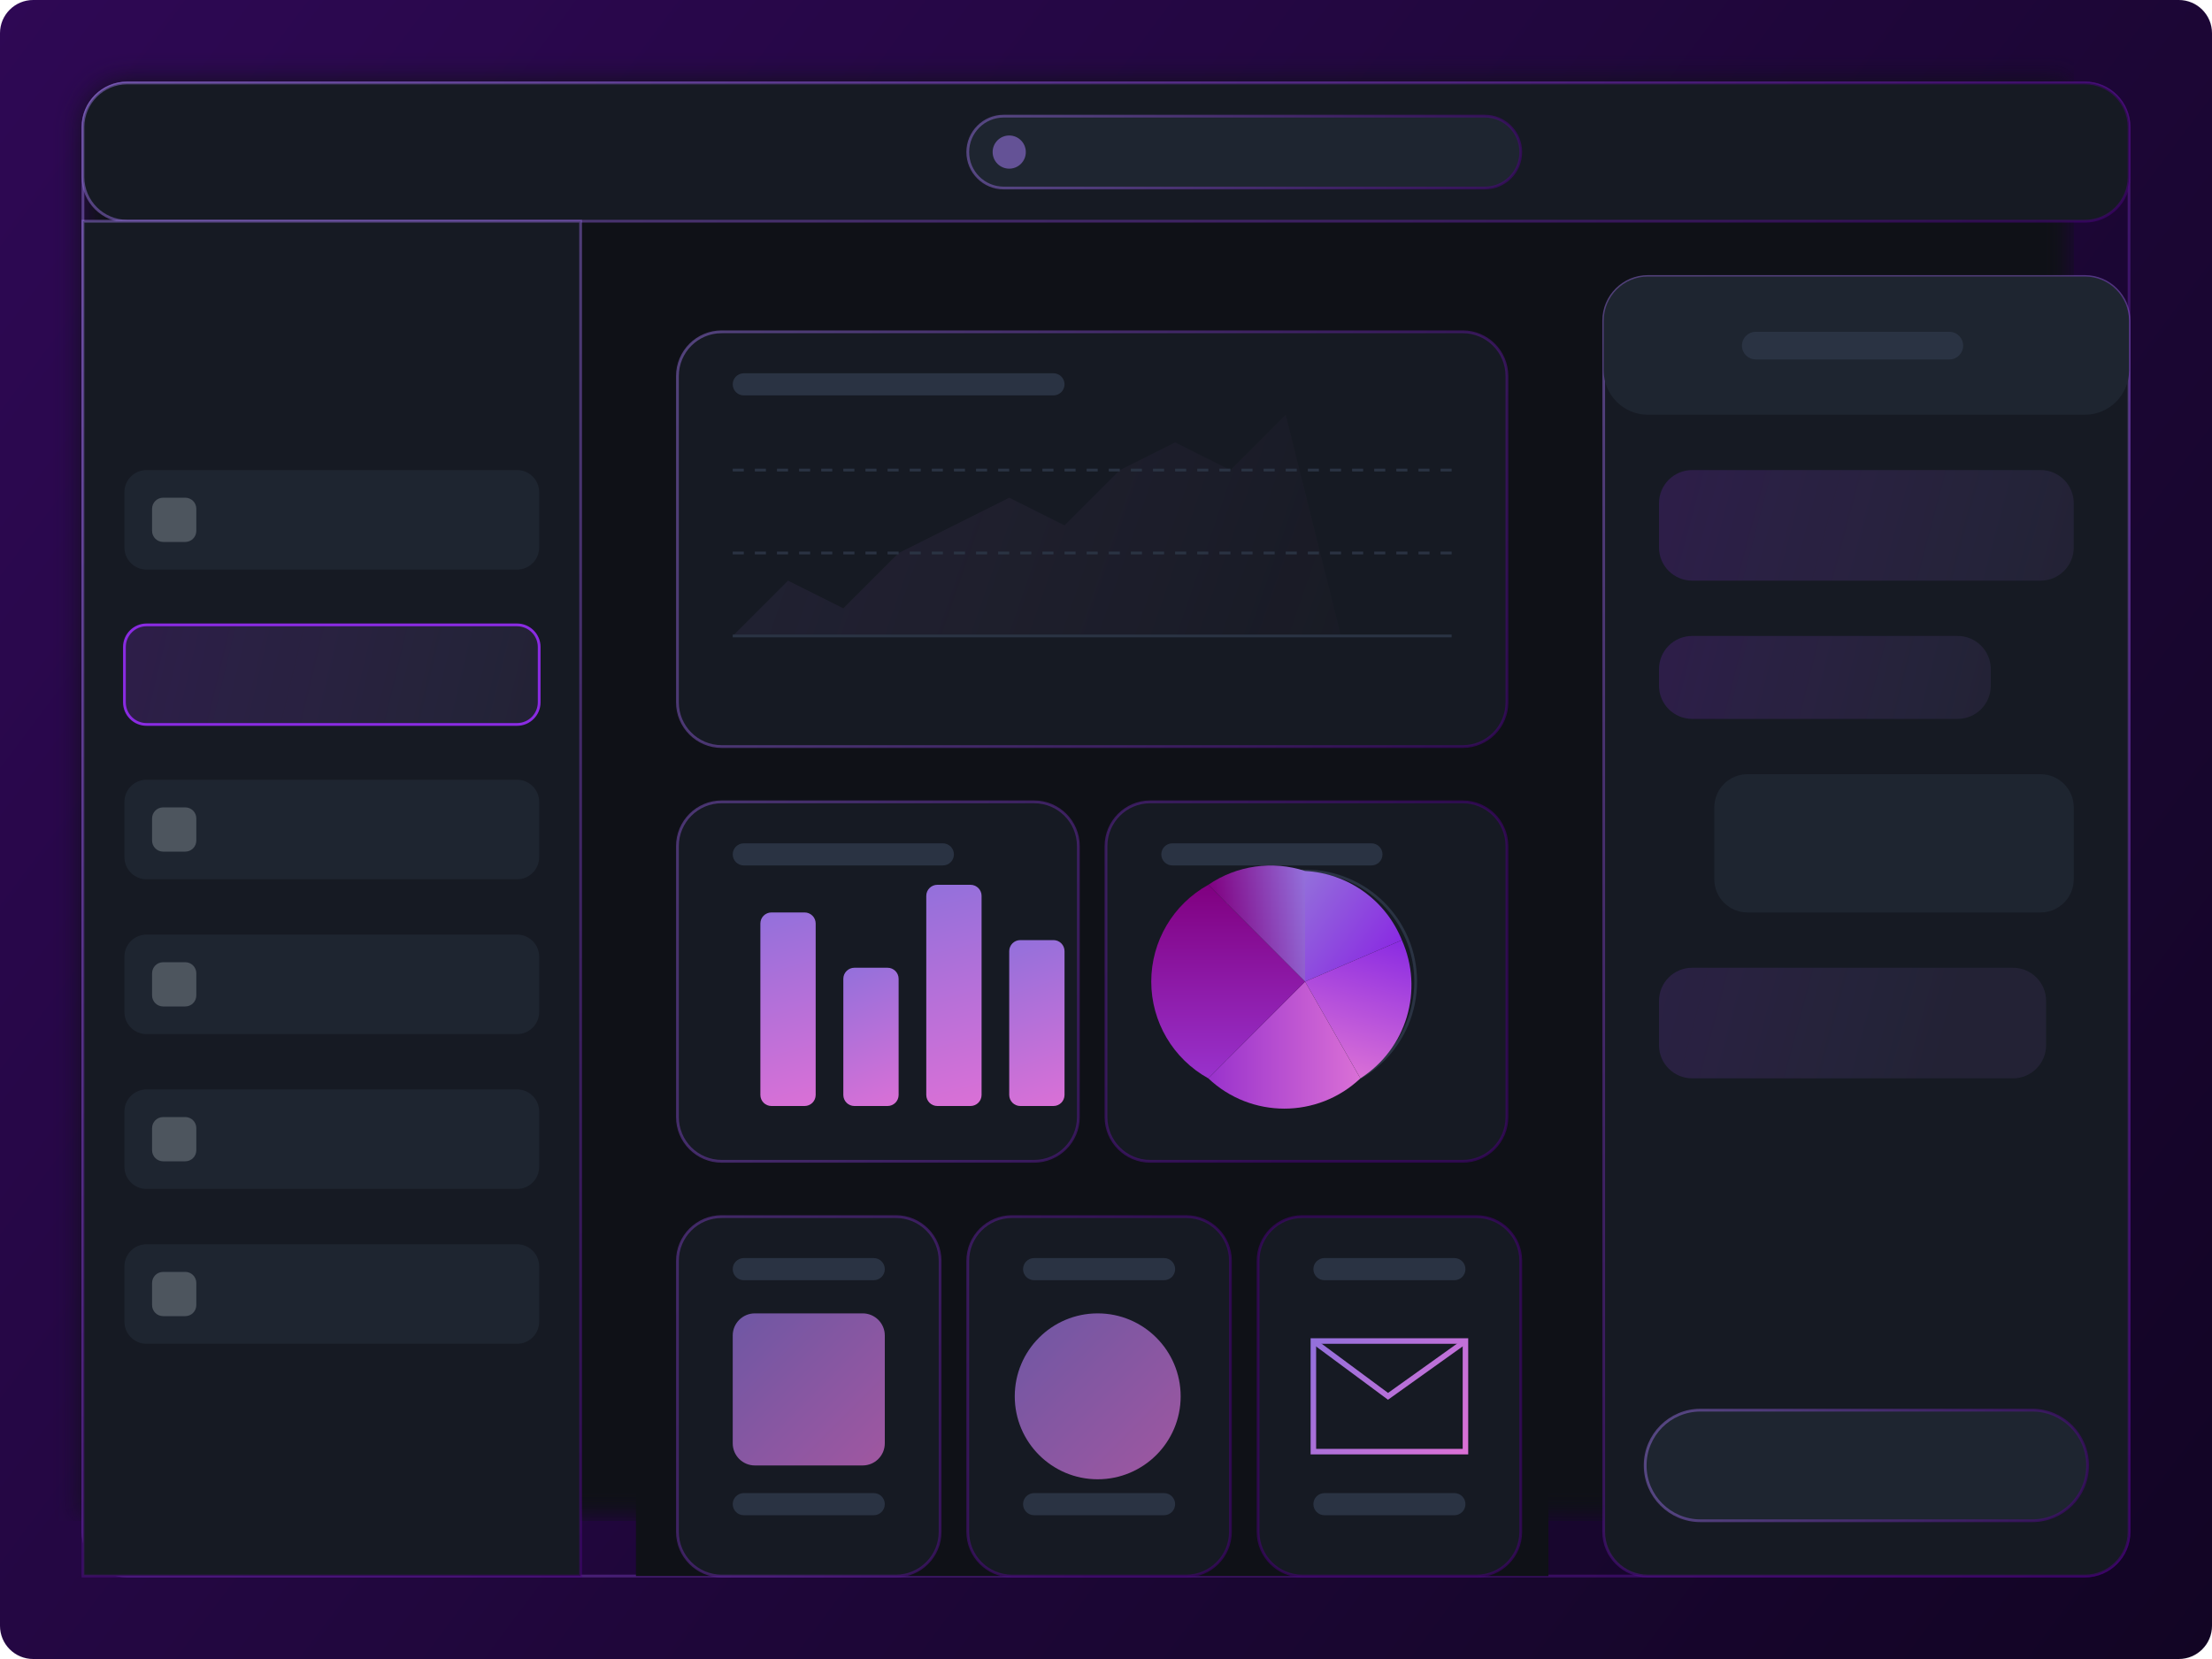
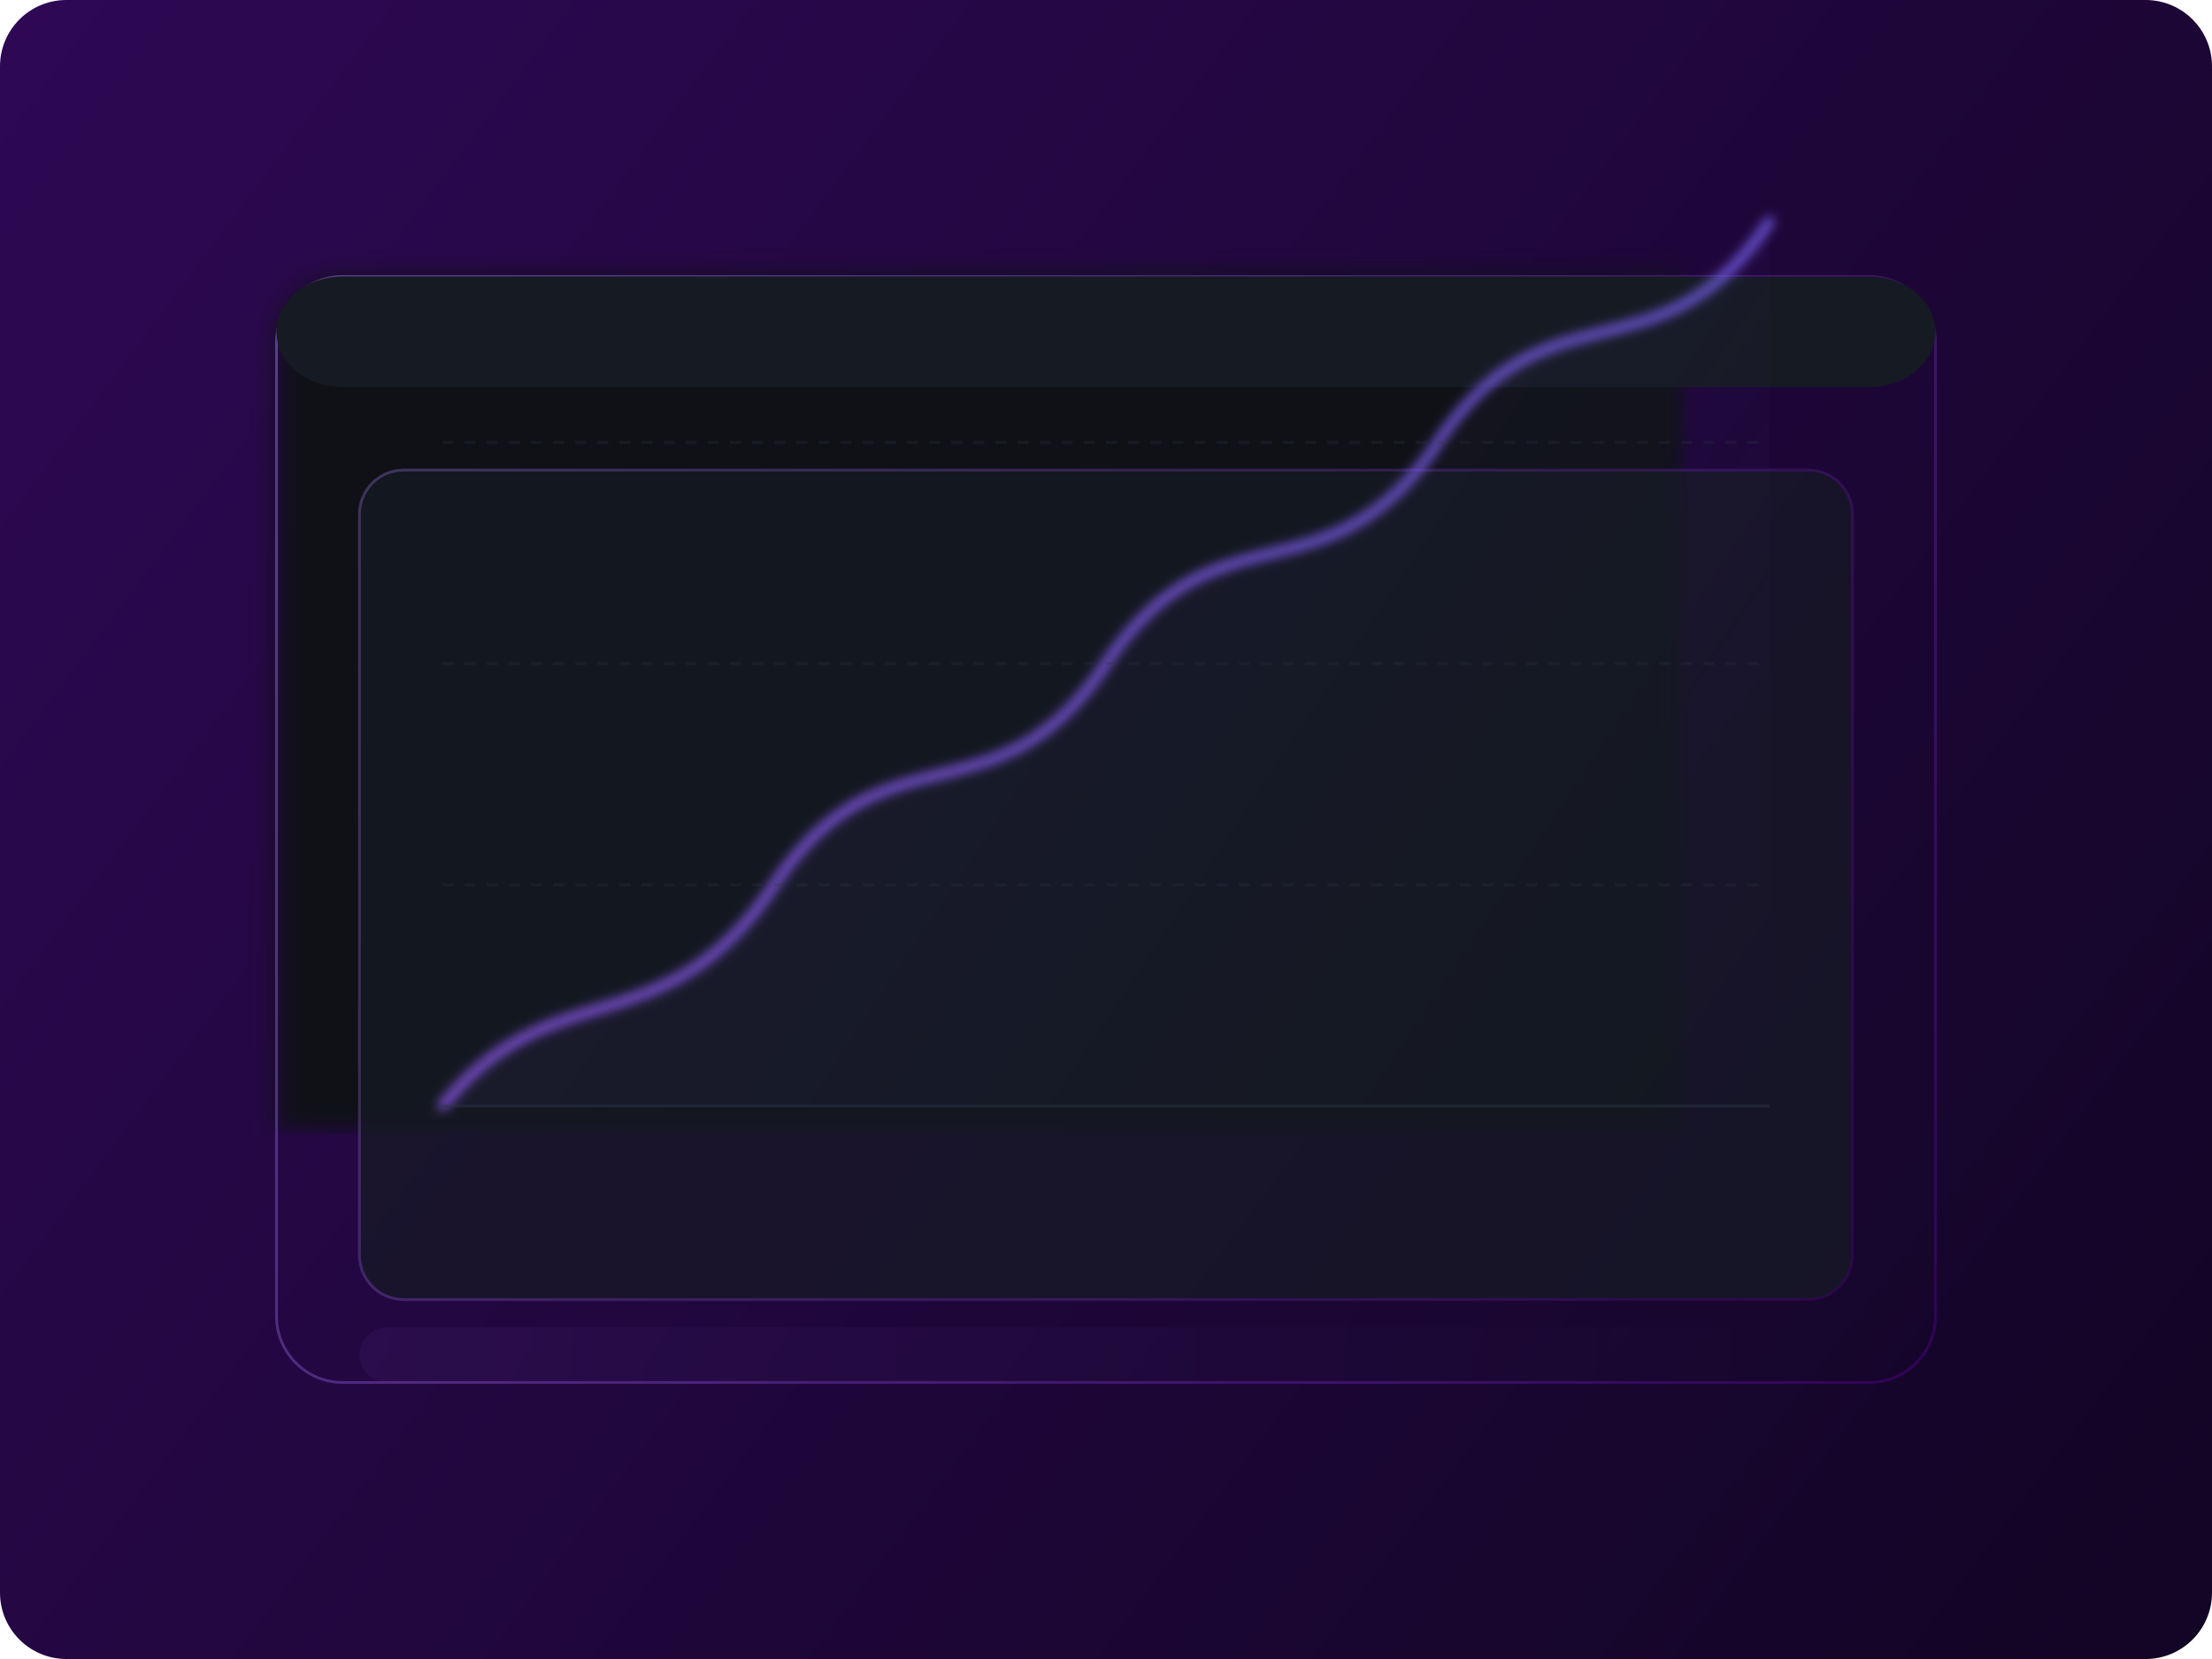
<svg xmlns="http://www.w3.org/2000/svg" width="800" height="600" viewBox="0 0 800 600" fill="none">
-   <rect width="800" height="600" rx="12" fill="url(#bg_gradient)" />
-   <rect x="30" y="30" width="740" height="540" rx="16" fill="#0F1117" filter="url(#container_glow)" />
-   <rect x="30" y="30" width="740" height="540" rx="16" stroke="url(#container_stroke)" stroke-width="1" />
-   <rect x="30" y="30" width="740" height="50" rx="16" fill="#161A23" />
-   <rect x="30" y="30" width="740" height="50" rx="16" stroke="url(#nav_stroke)" stroke-width="1" />
-   <circle cx="55" cy="55" r="6" fill="#FF5F57" filter="url(#small_glow)" />
-   <circle cx="75" cy="55" r="6" fill="#FEBC2E" filter="url(#small_glow)" />
-   <circle cx="95" cy="55" r="6" fill="#28C840" filter="url(#small_glow)" />
-   <rect x="350" y="42" width="200" height="26" rx="13" fill="#1E2530" stroke="url(#search_stroke)" stroke-width="1" />
-   <circle cx="365" cy="55" r="6" fill="#9370DB" opacity="0.6" />
-   <circle cx="730" cy="55" r="12" fill="url(#profile_gradient)" filter="url(#small_glow)" />
-   <rect x="30" y="80" width="180" height="490" rx="0" fill="#161A23" />
-   <rect x="30" y="80" width="180" height="490" rx="0" stroke="url(#sidebar_stroke)" stroke-width="1" />
-   <rect x="60" y="110" width="120" height="30" rx="6" fill="url(#logo_gradient)" filter="url(#small_glow)" />
-   <rect x="45" y="170" width="150" height="36" rx="8" fill="#1E2530" />
-   <rect x="45" y="226" width="150" height="36" rx="8" fill="url(#active_item_gradient)" stroke="#8A2BE2" stroke-width="1" />
-   <rect x="45" y="282" width="150" height="36" rx="8" fill="#1E2530" />
-   <rect x="45" y="338" width="150" height="36" rx="8" fill="#1E2530" />
-   <rect x="45" y="394" width="150" height="36" rx="8" fill="#1E2530" />
-   <rect x="45" y="450" width="150" height="36" rx="8" fill="#1E2530" />
-   <rect x="55" y="180" width="16" height="16" rx="4" fill="#6C757D" opacity="0.6" />
-   <rect x="55" y="236" width="16" height="16" rx="4" fill="#9370DB" filter="url(#small_glow)" />
-   <rect x="55" y="292" width="16" height="16" rx="4" fill="#6C757D" opacity="0.6" />
-   <rect x="55" y="348" width="16" height="16" rx="4" fill="#6C757D" opacity="0.6" />
-   <rect x="55" y="404" width="16" height="16" rx="4" fill="#6C757D" opacity="0.6" />
-   <rect x="55" y="460" width="16" height="16" rx="4" fill="#6C757D" opacity="0.6" />
-   <rect x="230" y="100" width="330" height="470" rx="0" fill="#0F1117" />
-   <rect x="580" y="100" width="190" height="470" rx="16" fill="#161A23" />
-   <rect x="580" y="100" width="190" height="470" rx="16" stroke="url(#chat_stroke)" stroke-width="1" />
-   <rect x="580" y="100" width="190" height="50" rx="16" fill="#1E2530" />
-   <circle cx="610" cy="125" r="12" fill="url(#profile_gradient)" filter="url(#small_glow)" />
-   <rect x="630" y="120" width="80" height="10" rx="5" fill="#2A3343" />
-   <rect x="600" y="170" width="150" height="40" rx="12" fill="url(#chat_bubble1)" />
-   <rect x="600" y="230" width="120" height="30" rx="12" fill="url(#chat_bubble2)" />
-   <rect x="620" y="280" width="130" height="50" rx="12" fill="#1E2530" />
-   <rect x="600" y="350" width="140" height="40" rx="12" fill="url(#chat_bubble1)" />
-   <rect x="595" y="510" width="160" height="40" rx="20" fill="#1E2530" stroke="url(#input_stroke)" stroke-width="1" />
-   <circle cx="735" cy="530" r="12" fill="url(#send_button)" filter="url(#small_glow)" />
-   <rect x="245" y="120" width="300" height="150" rx="16" fill="#161A23" />
-   <rect x="245" y="120" width="300" height="150" rx="16" stroke="url(#card_stroke)" stroke-width="1" />
-   <rect x="265" y="135" width="120" height="8" rx="4" fill="#2A3343" />
-   <path d="M265 230 L285 210 L305 220 L325 200 L345 190 L365 180 L385 190 L405 170 L425 160 L445 170 L465 150 L485 230 Z" fill="url(#chart_area_gradient)" opacity="0.3" />
-   <path d="M265 230 L285 210 L305 220 L325 200 L345 190 L365 180 L385 190 L405 170 L425 160 L445 170 L465 150" stroke="url(#chart_line_gradient)" stroke-width="2" stroke-linecap="round" filter="url(#line_glow)" />
-   <line x1="265" y1="170" x2="525" y2="170" stroke="#2A3343" stroke-width="1" stroke-dasharray="4 4" />
-   <line x1="265" y1="200" x2="525" y2="200" stroke="#2A3343" stroke-width="1" stroke-dasharray="4 4" />
-   <line x1="265" y1="230" x2="525" y2="230" stroke="#2A3343" stroke-width="1" />
-   <rect x="245" y="290" width="145" height="130" rx="16" fill="#161A23" />
-   <rect x="245" y="290" width="145" height="130" rx="16" stroke="url(#card_stroke)" stroke-width="1" />
-   <rect x="265" y="305" width="80" height="8" rx="4" fill="#2A3343" />
-   <rect x="275" y="330" width="20" height="70" rx="4" fill="url(#bar1_gradient)" />
-   <rect x="305" y="350" width="20" height="50" rx="4" fill="url(#bar2_gradient)" />
-   <rect x="335" y="320" width="20" height="80" rx="4" fill="url(#bar3_gradient)" />
-   <rect x="365" y="340" width="20" height="60" rx="4" fill="url(#bar4_gradient)" />
-   <rect x="400" y="290" width="145" height="130" rx="16" fill="#161A23" />
-   <rect x="400" y="290" width="145" height="130" rx="16" stroke="url(#card_stroke)" stroke-width="1" />
-   <rect x="420" y="305" width="80" height="8" rx="4" fill="#2A3343" />
-   <circle cx="472" cy="355" r="40" fill="transparent" stroke="#2A3343" stroke-width="1" />
-   <path d="M472 315 A40 40 0 0 1 507 340 L472 355 Z" fill="url(#pie1_gradient)" />
-   <path d="M472 355 L507 340 A40 40 0 0 1 492 390 Z" fill="url(#pie2_gradient)" />
-   <path d="M472 355 L492 390 A40 40 0 0 1 437 390 Z" fill="url(#pie3_gradient)" />
-   <path d="M472 355 L437 390 A40 40 0 0 1 437 320 Z" fill="url(#pie4_gradient)" />
-   <path d="M472 355 L437 320 A40 40 0 0 1 472 315 Z" fill="url(#pie5_gradient)" />
-   <rect x="245" y="440" width="95" height="130" rx="16" fill="#161A23" />
-   <rect x="245" y="440" width="95" height="130" rx="16" stroke="url(#card_stroke)" stroke-width="1" />
-   <rect x="265" y="455" width="55" height="8" rx="4" fill="#2A3343" />
-   <rect x="265" y="475" width="55" height="55" rx="8" fill="url(#product_gradient)" opacity="0.7" />
-   <rect x="265" y="540" width="55" height="8" rx="4" fill="#2A3343" />
-   <rect x="350" y="440" width="95" height="130" rx="16" fill="#161A23" />
-   <rect x="350" y="440" width="95" height="130" rx="16" stroke="url(#card_stroke)" stroke-width="1" />
-   <rect x="370" y="455" width="55" height="8" rx="4" fill="#2A3343" />
-   <circle cx="397" cy="505" r="30" fill="url(#meta_gradient)" opacity="0.7" />
-   <rect x="370" y="540" width="55" height="8" rx="4" fill="#2A3343" />
-   <rect x="455" y="440" width="95" height="130" rx="16" fill="#161A23" />
-   <rect x="455" y="440" width="95" height="130" rx="16" stroke="url(#card_stroke)" stroke-width="1" />
-   <rect x="475" y="455" width="55" height="8" rx="4" fill="#2A3343" />
-   <path d="M475 485 L530 485 L530 525 L475 525 Z" stroke="url(#email_stroke)" stroke-width="2" fill="transparent" />
-   <path d="M475 485 L502 505 L530 485" stroke="url(#email_stroke)" stroke-width="2" />
-   <rect x="475" y="540" width="55" height="8" rx="4" fill="#2A3343" />
+   <rect width="800" height="600" rx="24" fill="url(#bg_gradient)" />
+   <rect x="100" y="100" width="600" height="400" rx="24" fill="#0F1117" filter="url(#container_glow)" />
+   <rect x="100" y="100" width="600" height="400" rx="24" stroke="url(#container_stroke)" stroke-width="1" />
+   <rect x="100" y="100" width="600" height="40" rx="24" fill="#161A23" />
+   <circle cx="125" cy="120" r="6" fill="#FF5F57" filter="url(#small_glow)" />
+   <circle cx="145" cy="120" r="6" fill="#FEBC2E" filter="url(#small_glow)" />
+   <circle cx="165" cy="120" r="6" fill="#28C840" filter="url(#small_glow)" />
+   <rect x="130" y="170" width="540" height="300" rx="16" fill="#161A23" stroke="url(#card_stroke)" stroke-width="1" opacity="0.7" />
+   <path d="M160 400 C200 350, 240 380, 280 320 C320 260, 360 300, 400 240 C440 180, 480 220, 520 160 C560 100, 600 140, 640 80" stroke="url(#chart_line_gradient)" stroke-width="3" stroke-linecap="round" filter="url(#line_glow)" fill="none" />
+   <path d="M160 400 C200 350, 240 380, 280 320 C320 260, 360 300, 400 240 C440 180, 480 220, 520 160 C560 100, 600 140, 640 80 L640 400 L160 400 Z" fill="url(#chart_area_gradient)" opacity="0.15" />
+   <line x1="160" y1="320" x2="640" y2="320" stroke="#2A3343" stroke-width="1" stroke-dasharray="4 4" opacity="0.3" />
+   <line x1="160" y1="240" x2="640" y2="240" stroke="#2A3343" stroke-width="1" stroke-dasharray="4 4" opacity="0.3" />
+   <line x1="160" y1="160" x2="640" y2="160" stroke="#2A3343" stroke-width="1" stroke-dasharray="4 4" opacity="0.3" />
+   <line x1="160" y1="400" x2="640" y2="400" stroke="#2A3343" stroke-width="1" opacity="0.5" />
+   <circle cx="280" cy="320" r="6" fill="url(#point_gradient)" filter="url(#small_glow)" />
+   <circle cx="400" cy="240" r="6" fill="url(#point_gradient)" filter="url(#small_glow)" />
+   <circle cx="520" cy="160" r="6" fill="url(#point_gradient)" filter="url(#small_glow)" />
+   <rect x="130" y="480" width="540" height="20" rx="10" fill="url(#reflection_gradient)" opacity="0.2" />
  <defs>
    <linearGradient id="bg_gradient" x1="0" y1="0" x2="800" y2="600" gradientUnits="userSpaceOnUse">
      <stop offset="0" stop-color="#2E0854" />
      <stop offset="1" stop-color="#120524" />
    </linearGradient>
-     <filter id="container_glow" x="-10" y="-10" width="760" height="560" filterUnits="userSpaceOnUse" color-interpolation-filters="sRGB">
+     <filter id="container_glow" x="-10" y="-10" width="620" height="420" filterUnits="userSpaceOnUse" color-interpolation-filters="sRGB">
      <feFlood flood-opacity="0" result="BackgroundImageFix" />
      <feBlend mode="normal" in="SourceGraphic" in2="BackgroundImageFix" result="shape" />
      <feGaussianBlur stdDeviation="5" result="effect1_foregroundBlur" />
    </filter>
    <filter id="small_glow" x="-2" y="-2" width="20" height="20" filterUnits="userSpaceOnUse" color-interpolation-filters="sRGB">
      <feFlood flood-opacity="0" result="BackgroundImageFix" />
      <feBlend mode="normal" in="SourceGraphic" in2="BackgroundImageFix" result="shape" />
      <feGaussianBlur stdDeviation="1" result="effect1_foregroundBlur" />
    </filter>
-     <filter id="line_glow" x="-5" y="-5" width="430" height="140" filterUnits="userSpaceOnUse" color-interpolation-filters="sRGB">
+     <filter id="line_glow" x="-5" y="-5" width="650" height="410" filterUnits="userSpaceOnUse" color-interpolation-filters="sRGB">
      <feFlood flood-opacity="0" result="BackgroundImageFix" />
      <feBlend mode="normal" in="SourceGraphic" in2="BackgroundImageFix" result="shape" />
      <feGaussianBlur stdDeviation="2" result="effect1_foregroundBlur" />
    </filter>
-     <linearGradient id="container_stroke" x1="30" y1="30" x2="770" y2="570" gradientUnits="userSpaceOnUse">
+     <linearGradient id="container_stroke" x1="100" y1="100" x2="700" y2="500" gradientUnits="userSpaceOnUse">
      <stop offset="0" stop-color="#9370DB" stop-opacity="0.5" />
      <stop offset="1" stop-color="#4B0082" stop-opacity="0.5" />
    </linearGradient>
-     <linearGradient id="nav_stroke" x1="30" y1="30" x2="770" y2="70" gradientUnits="userSpaceOnUse">
+     <linearGradient id="card_stroke" x1="130" y1="170" x2="670" y2="470" gradientUnits="userSpaceOnUse">
      <stop offset="0" stop-color="#9370DB" stop-opacity="0.5" />
      <stop offset="1" stop-color="#4B0082" stop-opacity="0.5" />
    </linearGradient>
-     <linearGradient id="search_stroke" x1="350" y1="42" x2="550" y2="68" gradientUnits="userSpaceOnUse">
-       <stop offset="0" stop-color="#9370DB" stop-opacity="0.5" />
-       <stop offset="1" stop-color="#4B0082" stop-opacity="0.5" />
+     <linearGradient id="chart_line_gradient" x1="160" y1="80" x2="640" y2="400" gradientUnits="userSpaceOnUse">
+       <stop offset="0" stop-color="#A855F7" />
+       <stop offset="1" stop-color="#6366F1" />
    </linearGradient>
-     <linearGradient id="sidebar_stroke" x1="30" y1="80" x2="210" y2="570" gradientUnits="userSpaceOnUse">
-       <stop offset="0" stop-color="#9370DB" stop-opacity="0.5" />
-       <stop offset="1" stop-color="#4B0082" stop-opacity="0.5" />
+     <linearGradient id="chart_area_gradient" x1="160" y1="80" x2="640" y2="400" gradientUnits="userSpaceOnUse">
+       <stop offset="0" stop-color="#A855F7" stop-opacity="0.5" />
+       <stop offset="1" stop-color="#6366F1" stop-opacity="0" />
    </linearGradient>
-     <linearGradient id="chat_stroke" x1="580" y1="100" x2="770" y2="570" gradientUnits="userSpaceOnUse">
-       <stop offset="0" stop-color="#9370DB" stop-opacity="0.5" />
-       <stop offset="1" stop-color="#4B0082" stop-opacity="0.5" />
+     <linearGradient id="point_gradient" x1="0" y1="0" x2="12" y2="12" gradientUnits="userSpaceOnUse">
+       <stop offset="0" stop-color="#A855F7" />
+       <stop offset="1" stop-color="#6366F1" />
    </linearGradient>
-     <linearGradient id="input_stroke" x1="595" y1="510" x2="755" y2="550" gradientUnits="userSpaceOnUse">
-       <stop offset="0" stop-color="#9370DB" stop-opacity="0.5" />
-       <stop offset="1" stop-color="#4B0082" stop-opacity="0.5" />
-     </linearGradient>
-     <linearGradient id="email_stroke" x1="475" y1="485" x2="530" y2="525" gradientUnits="userSpaceOnUse">
-       <stop offset="0" stop-color="#9370DB" />
-       <stop offset="1" stop-color="#DA70D6" />
-     </linearGradient>
-     <linearGradient id="card_stroke" x1="245" y1="120" x2="545" y2="270" gradientUnits="userSpaceOnUse">
-       <stop offset="0" stop-color="#9370DB" stop-opacity="0.5" />
-       <stop offset="1" stop-color="#4B0082" stop-opacity="0.5" />
-     </linearGradient>
-     <linearGradient id="profile_gradient" x1="718" y1="43" x2="742" y2="67" gradientUnits="userSpaceOnUse">
-       <stop offset="0" stop-color="#9370DB" />
-       <stop offset="1" stop-color="#DA70D6" />
-     </linearGradient>
-     <linearGradient id="logo_gradient" x1="60" y1="110" x2="180" y2="140" gradientUnits="userSpaceOnUse">
-       <stop offset="0" stop-color="#9370DB" />
-       <stop offset="1" stop-color="#DA70D6" />
-     </linearGradient>
-     <linearGradient id="send_button" x1="723" y1="518" x2="747" y2="542" gradientUnits="userSpaceOnUse">
-       <stop offset="0" stop-color="#9370DB" />
-       <stop offset="1" stop-color="#DA70D6" />
-     </linearGradient>
-     <linearGradient id="active_item_gradient" x1="45" y1="226" x2="195" y2="262" gradientUnits="userSpaceOnUse">
-       <stop offset="0" stop-color="#8A2BE2" stop-opacity="0.2" />
-       <stop offset="1" stop-color="#9370DB" stop-opacity="0.1" />
-     </linearGradient>
-     <linearGradient id="chart_line_gradient" x1="265" y1="140" x2="525" y2="230" gradientUnits="userSpaceOnUse">
-       <stop offset="0" stop-color="#9370DB" />
-       <stop offset="1" stop-color="#DA70D6" />
-     </linearGradient>
-     <linearGradient id="chart_area_gradient" x1="265" y1="140" x2="525" y2="230" gradientUnits="userSpaceOnUse">
-       <stop offset="0" stop-color="#9370DB" stop-opacity="0.3" />
-       <stop offset="1" stop-color="#DA70D6" stop-opacity="0" />
-     </linearGradient>
-     <linearGradient id="chat_bubble1" x1="600" y1="170" x2="750" y2="210" gradientUnits="userSpaceOnUse">
-       <stop offset="0" stop-color="#8A2BE2" stop-opacity="0.2" />
-       <stop offset="1" stop-color="#9370DB" stop-opacity="0.1" />
-     </linearGradient>
-     <linearGradient id="chat_bubble2" x1="600" y1="230" x2="720" y2="260" gradientUnits="userSpaceOnUse">
-       <stop offset="0" stop-color="#8A2BE2" stop-opacity="0.2" />
-       <stop offset="1" stop-color="#9370DB" stop-opacity="0.1" />
-     </linearGradient>
-     <linearGradient id="bar1_gradient" x1="275" y1="330" x2="295" y2="400" gradientUnits="userSpaceOnUse">
-       <stop offset="0" stop-color="#9370DB" />
-       <stop offset="1" stop-color="#DA70D6" />
-     </linearGradient>
-     <linearGradient id="bar2_gradient" x1="305" y1="350" x2="325" y2="400" gradientUnits="userSpaceOnUse">
-       <stop offset="0" stop-color="#9370DB" />
-       <stop offset="1" stop-color="#DA70D6" />
-     </linearGradient>
-     <linearGradient id="bar3_gradient" x1="335" y1="320" x2="355" y2="400" gradientUnits="userSpaceOnUse">
-       <stop offset="0" stop-color="#9370DB" />
-       <stop offset="1" stop-color="#DA70D6" />
-     </linearGradient>
-     <linearGradient id="bar4_gradient" x1="365" y1="340" x2="385" y2="400" gradientUnits="userSpaceOnUse">
-       <stop offset="0" stop-color="#9370DB" />
-       <stop offset="1" stop-color="#DA70D6" />
-     </linearGradient>
-     <linearGradient id="pie1_gradient" x1="472" y1="315" x2="507" y2="340" gradientUnits="userSpaceOnUse">
-       <stop offset="0" stop-color="#9370DB" />
-       <stop offset="1" stop-color="#8A2BE2" />
-     </linearGradient>
-     <linearGradient id="pie2_gradient" x1="507" y1="340" x2="492" y2="390" gradientUnits="userSpaceOnUse">
-       <stop offset="0" stop-color="#8A2BE2" />
-       <stop offset="1" stop-color="#DA70D6" />
-     </linearGradient>
-     <linearGradient id="pie3_gradient" x1="492" y1="390" x2="437" y2="390" gradientUnits="userSpaceOnUse">
-       <stop offset="0" stop-color="#DA70D6" />
-       <stop offset="1" stop-color="#9932CC" />
-     </linearGradient>
-     <linearGradient id="pie4_gradient" x1="437" y1="390" x2="437" y2="320" gradientUnits="userSpaceOnUse">
-       <stop offset="0" stop-color="#9932CC" />
-       <stop offset="1" stop-color="#800080" />
-     </linearGradient>
-     <linearGradient id="pie5_gradient" x1="437" y1="320" x2="472" y2="315" gradientUnits="userSpaceOnUse">
-       <stop offset="0" stop-color="#800080" />
-       <stop offset="1" stop-color="#9370DB" />
-     </linearGradient>
-     <linearGradient id="product_gradient" x1="265" y1="475" x2="320" y2="530" gradientUnits="userSpaceOnUse">
-       <stop offset="0" stop-color="#9370DB" />
-       <stop offset="1" stop-color="#DA70D6" />
-     </linearGradient>
-     <linearGradient id="meta_gradient" x1="367" y1="475" x2="427" y2="535" gradientUnits="userSpaceOnUse">
-       <stop offset="0" stop-color="#9370DB" />
-       <stop offset="1" stop-color="#DA70D6" />
+     <linearGradient id="reflection_gradient" x1="130" y1="480" x2="670" y2="500" gradientUnits="userSpaceOnUse">
+       <stop offset="0" stop-color="#A855F7" stop-opacity="0.3" />
+       <stop offset="1" stop-color="#6366F1" stop-opacity="0" />
    </linearGradient>
  </defs>
</svg>
